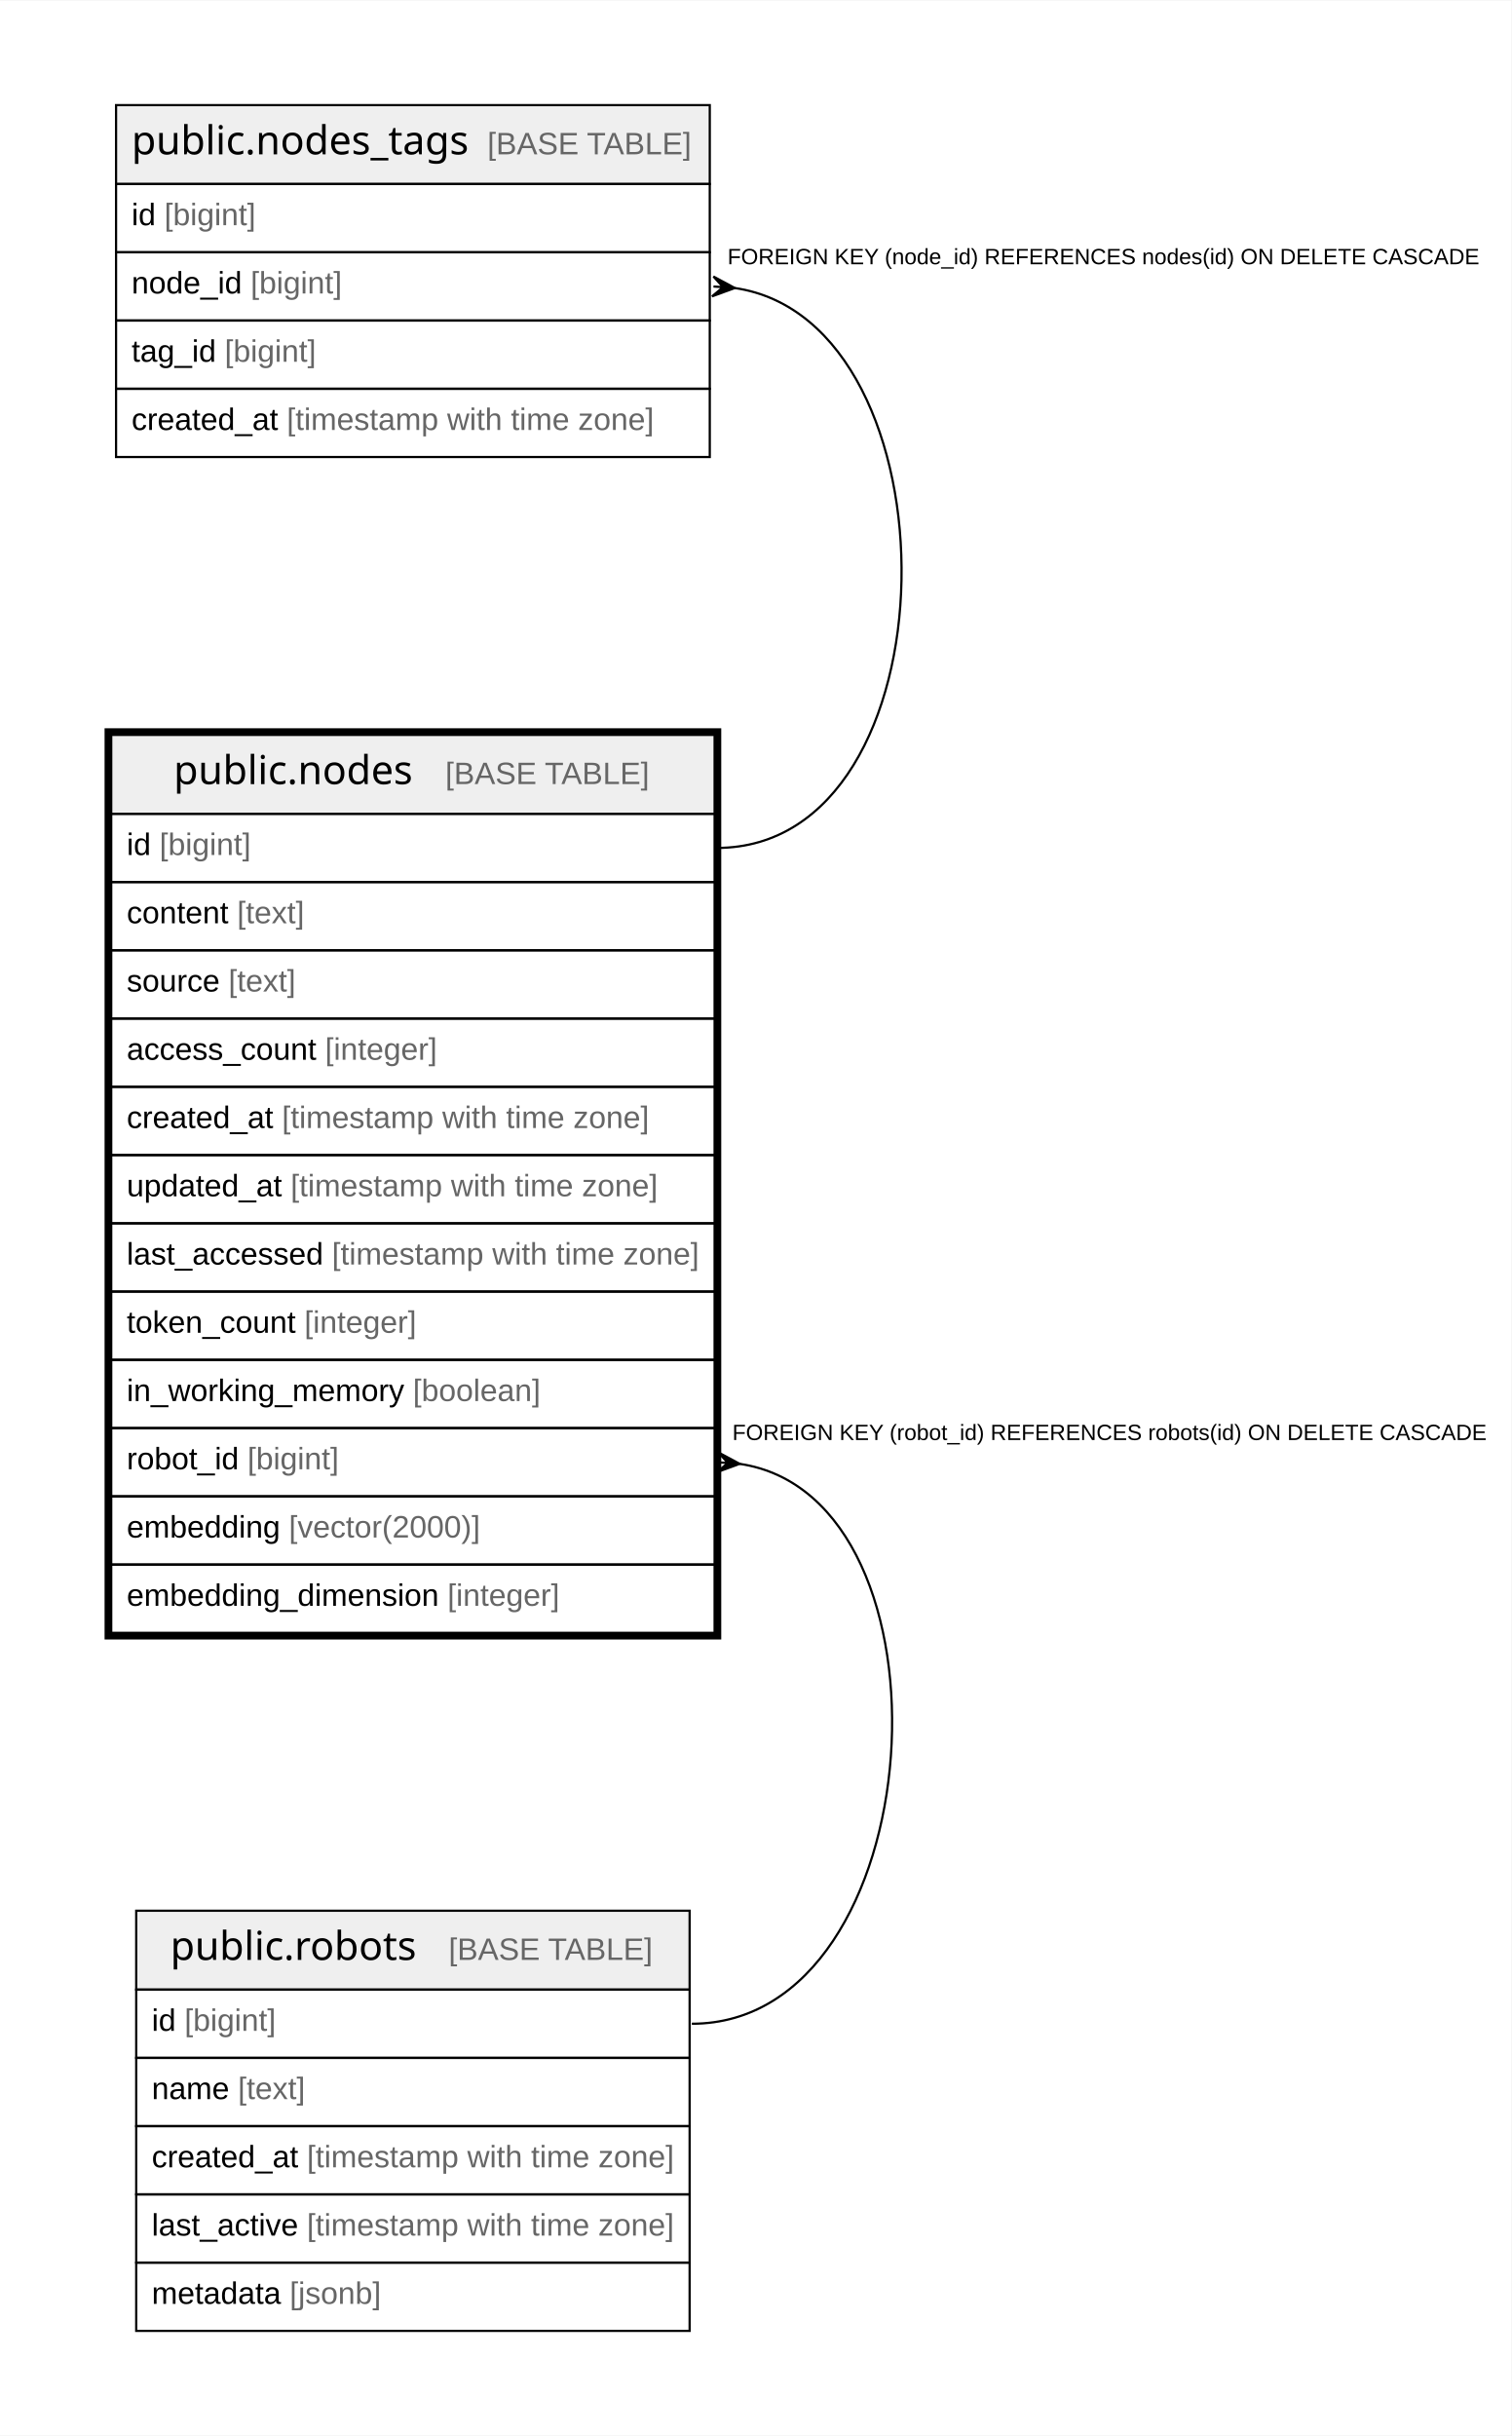
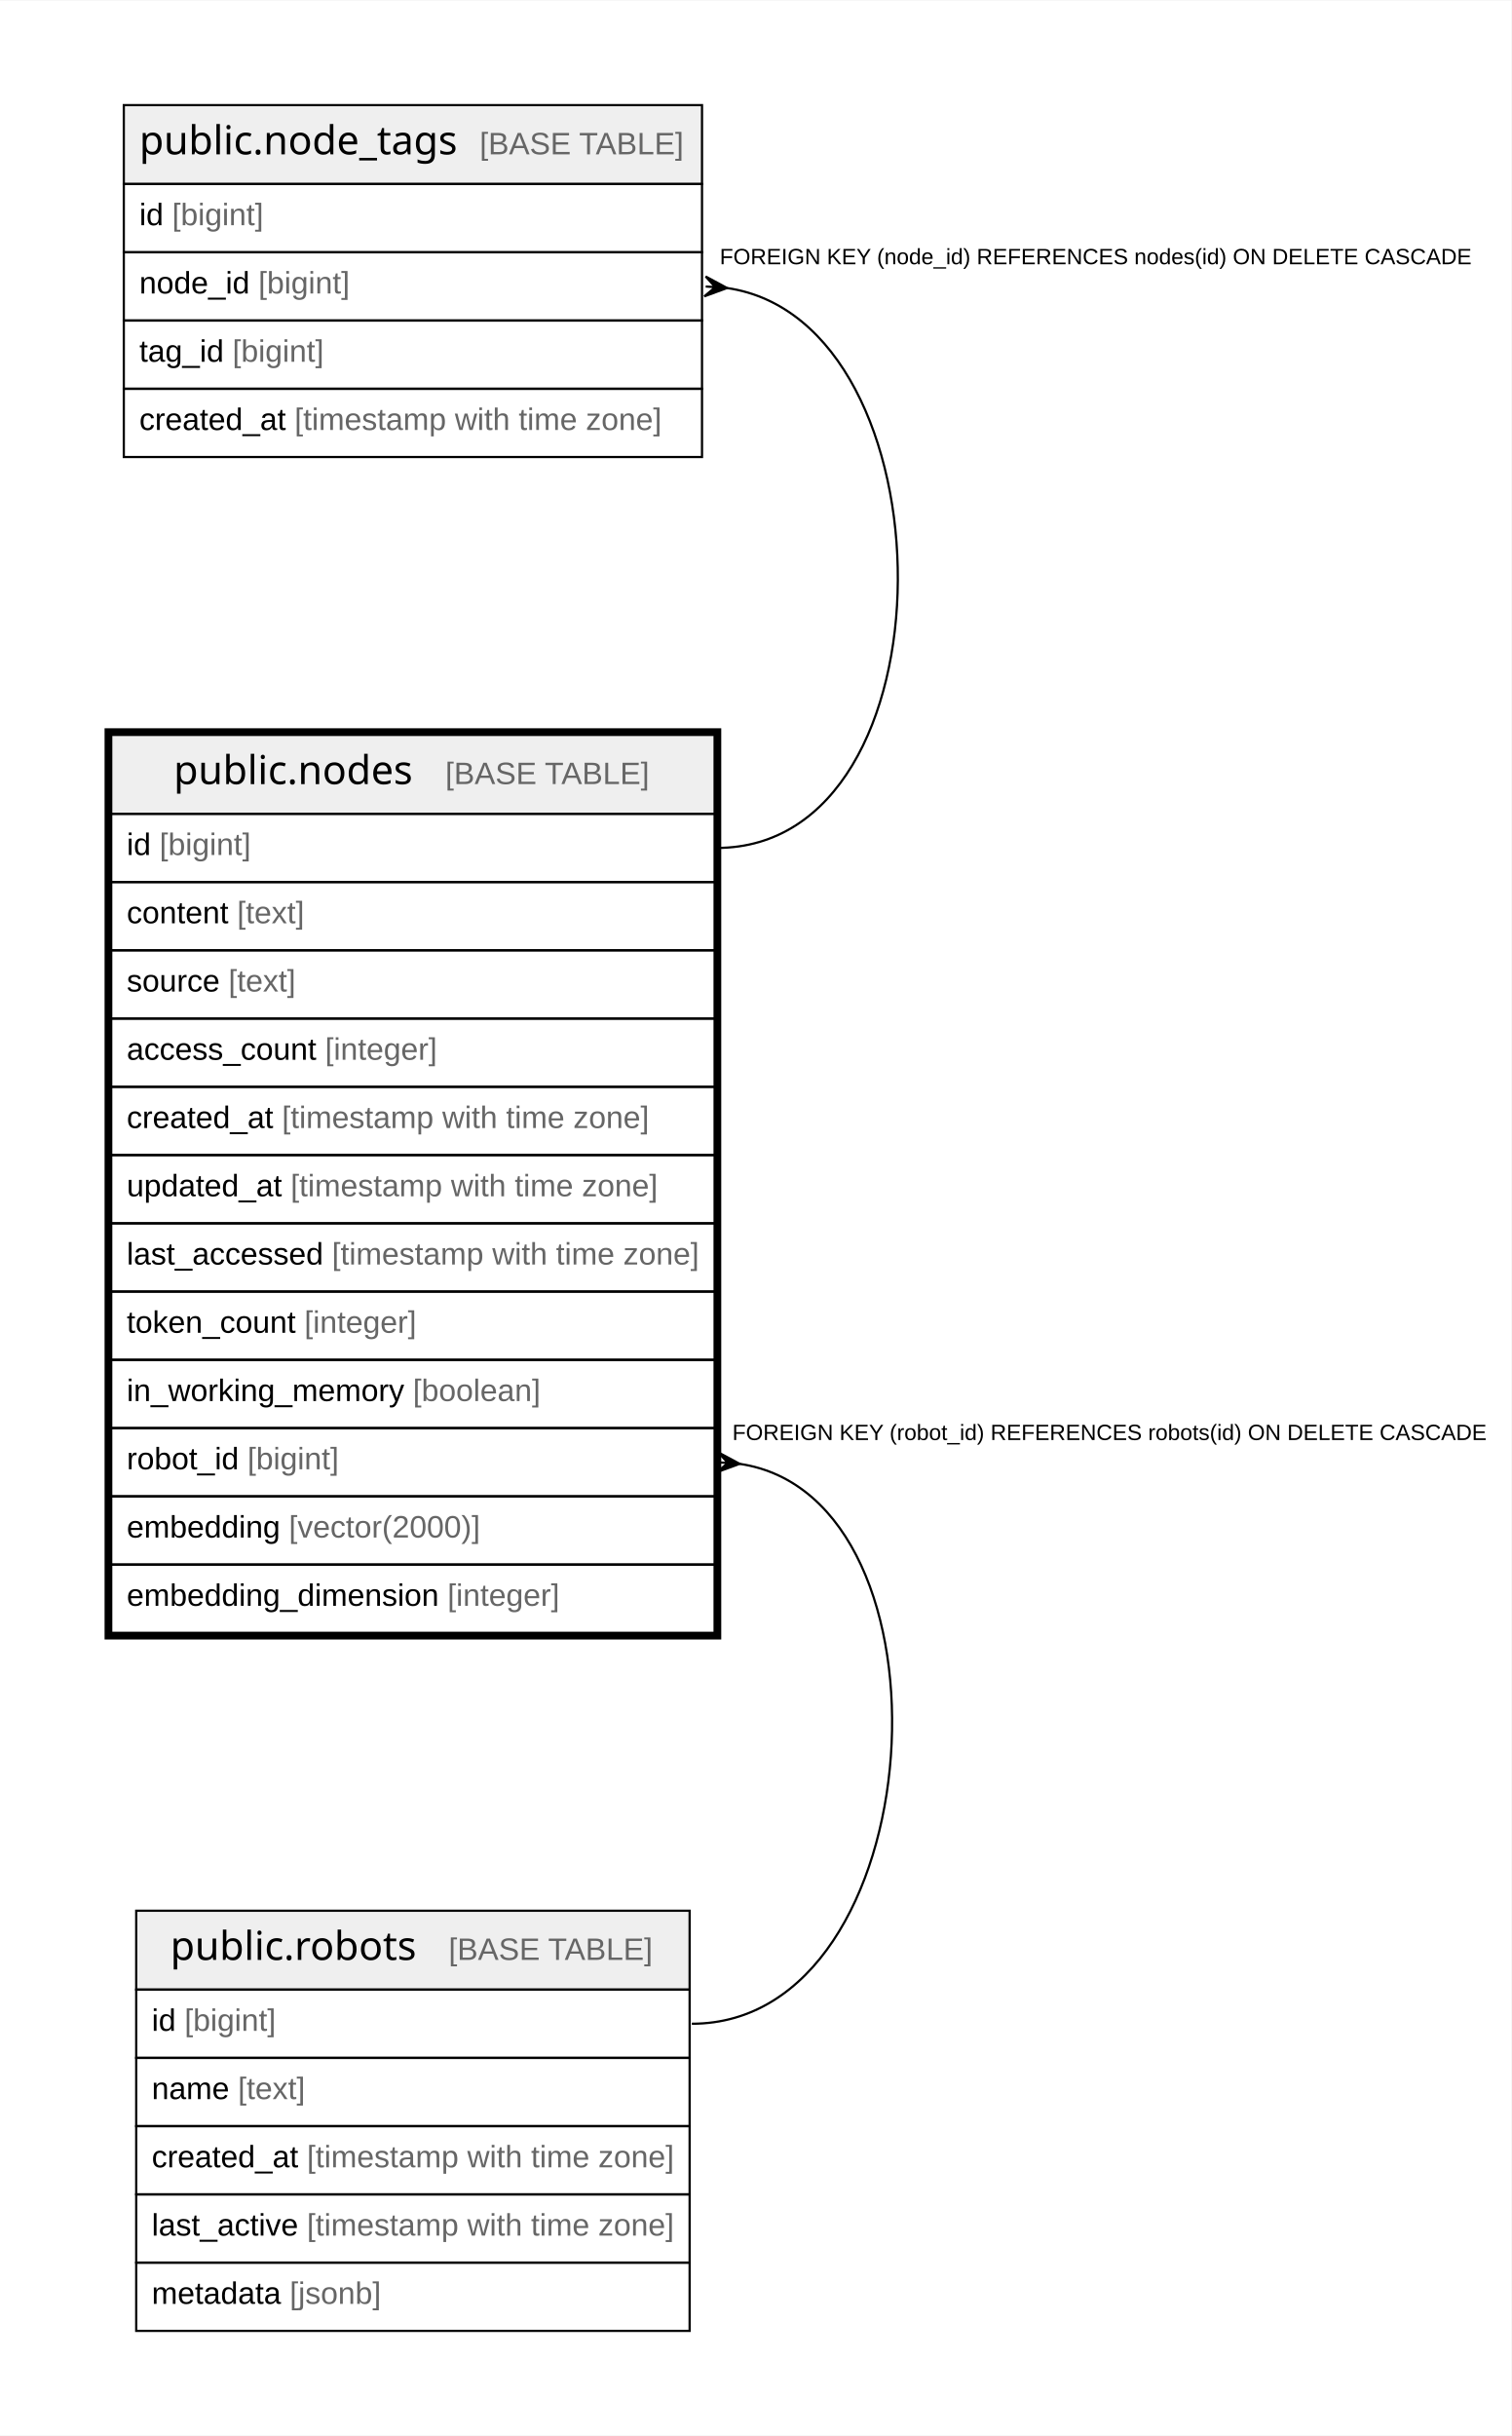
<svg xmlns="http://www.w3.org/2000/svg" width="682pt" height="1099pt" viewBox="0.00 0.00 682.17 1098.80">
  <g id="graph0" class="graph" transform="scale(1 1) rotate(0) translate(4 1094.8)">
    <polygon fill="white" stroke="none" points="-4,4 -4,-1094.8 678.17,-1094.8 678.17,4 -4,4" />
    <g id="node1" class="node">
      <polygon fill="#efefef" stroke="none" points="46.2,-727.8 46.2,-763.4 318.53,-763.4 318.53,-727.8 46.2,-727.8" />
      <polygon fill="none" stroke="black" points="46.2,-727.8 46.2,-763.4 318.53,-763.4 318.53,-727.8 46.2,-727.8" />
      <text text-anchor="start" x="74.38" y="-741.2" font-family="Arial Bold" font-size="18.00">public.nodes</text>
      <text text-anchor="start" x="165.86" y="-741.2" font-family="Arial" font-size="14.00">    </text>
      <text text-anchor="start" x="196.98" y="-741.2" font-family="Arial" font-size="14.00" fill="#666666">[BASE TABLE]</text>
      <polygon fill="none" stroke="black" points="46.2,-697 46.2,-727.8 318.53,-727.8 318.53,-697 46.2,-697" />
      <text text-anchor="start" x="53.2" y="-709.2" font-family="Arial" font-size="14.00">id </text>
      <text text-anchor="start" x="67.99" y="-709.2" font-family="Arial" font-size="14.00" fill="#666666">[bigint]</text>
      <polygon fill="none" stroke="black" points="46.2,-666.2 46.2,-697 318.53,-697 318.53,-666.2 46.2,-666.2" />
      <text text-anchor="start" x="53.2" y="-678.4" font-family="Arial" font-size="14.00">content </text>
      <text text-anchor="start" x="103.01" y="-678.4" font-family="Arial" font-size="14.00" fill="#666666">[text]</text>
      <polygon fill="none" stroke="black" points="46.2,-635.4 46.2,-666.2 318.53,-666.2 318.53,-635.4 46.2,-635.4" />
      <text text-anchor="start" x="53.2" y="-647.6" font-family="Arial" font-size="14.00">source </text>
      <text text-anchor="start" x="99.11" y="-647.6" font-family="Arial" font-size="14.00" fill="#666666">[text]</text>
      <polygon fill="none" stroke="black" points="46.2,-604.6 46.2,-635.4 318.53,-635.4 318.53,-604.6 46.2,-604.6" />
      <text text-anchor="start" x="53.2" y="-616.8" font-family="Arial" font-size="14.00">access_count </text>
      <text text-anchor="start" x="142.7" y="-616.8" font-family="Arial" font-size="14.00" fill="#666666">[integer]</text>
      <polygon fill="none" stroke="black" points="46.2,-573.8 46.2,-604.6 318.53,-604.6 318.53,-573.8 46.2,-573.8" />
      <text text-anchor="start" x="53.2" y="-586" font-family="Arial" font-size="14.00">created_at </text>
      <text text-anchor="start" x="123.25" y="-586" font-family="Arial" font-size="14.00" fill="#666666">[timestamp with time zone]</text>
      <polygon fill="none" stroke="black" points="46.2,-543 46.2,-573.8 318.53,-573.8 318.53,-543 46.2,-543" />
      <text text-anchor="start" x="53.2" y="-555.2" font-family="Arial" font-size="14.00">updated_at </text>
      <text text-anchor="start" x="127.16" y="-555.2" font-family="Arial" font-size="14.00" fill="#666666">[timestamp with time zone]</text>
      <polygon fill="none" stroke="black" points="46.2,-512.2 46.2,-543 318.53,-543 318.53,-512.2 46.2,-512.2" />
      <text text-anchor="start" x="53.2" y="-524.4" font-family="Arial" font-size="14.00">last_accessed </text>
      <text text-anchor="start" x="145.81" y="-524.4" font-family="Arial" font-size="14.00" fill="#666666">[timestamp with time zone]</text>
      <polygon fill="none" stroke="black" points="46.2,-481.4 46.2,-512.2 318.53,-512.2 318.53,-481.4 46.2,-481.4" />
      <text text-anchor="start" x="53.2" y="-493.6" font-family="Arial" font-size="14.00">token_count </text>
      <text text-anchor="start" x="133.37" y="-493.6" font-family="Arial" font-size="14.00" fill="#666666">[integer]</text>
      <polygon fill="none" stroke="black" points="46.2,-450.6 46.2,-481.4 318.53,-481.4 318.53,-450.6 46.2,-450.6" />
      <text text-anchor="start" x="53.2" y="-462.8" font-family="Arial" font-size="14.00">in_working_memory </text>
      <text text-anchor="start" x="182.36" y="-462.8" font-family="Arial" font-size="14.00" fill="#666666">[boolean]</text>
      <polygon fill="none" stroke="black" points="46.2,-419.8 46.2,-450.6 318.53,-450.6 318.53,-419.8 46.2,-419.8" />
      <text text-anchor="start" x="53.2" y="-432" font-family="Arial" font-size="14.00">robot_id </text>
      <text text-anchor="start" x="107.68" y="-432" font-family="Arial" font-size="14.00" fill="#666666">[bigint]</text>
      <polygon fill="none" stroke="black" points="46.2,-389 46.2,-419.8 318.53,-419.8 318.53,-389 46.2,-389" />
      <text text-anchor="start" x="53.2" y="-401.2" font-family="Arial" font-size="14.00">embedding </text>
      <text text-anchor="start" x="126.37" y="-401.2" font-family="Arial" font-size="14.00" fill="#666666">[vector(2000)]</text>
      <polygon fill="none" stroke="black" points="46.2,-358.2 46.2,-389 318.53,-389 318.53,-358.2 46.2,-358.2" />
      <text text-anchor="start" x="53.2" y="-370.4" font-family="Arial" font-size="14.00">embedding_dimension </text>
      <text text-anchor="start" x="197.96" y="-370.4" font-family="Arial" font-size="14.00" fill="#666666">[integer]</text>
      <polygon fill="none" stroke="black" stroke-width="3" points="44.7,-356.7 44.7,-764.9 320.03,-764.9 320.03,-356.7 44.7,-356.7" />
    </g>
    <g id="node3" class="node">
      <polygon fill="#efefef" stroke="none" points="57.48,-197.2 57.48,-232.8 307.25,-232.8 307.25,-197.2 57.48,-197.2" />
      <polygon fill="none" stroke="black" points="57.48,-197.2 57.48,-232.8 307.25,-232.8 307.25,-197.2 57.48,-197.2" />
      <text text-anchor="start" x="72.87" y="-210.6" font-family="Arial Bold" font-size="18.00">public.robots</text>
      <text text-anchor="start" x="167.37" y="-210.6" font-family="Arial" font-size="14.00">    </text>
      <text text-anchor="start" x="198.48" y="-210.6" font-family="Arial" font-size="14.00" fill="#666666">[BASE TABLE]</text>
      <polygon fill="none" stroke="black" points="57.48,-166.4 57.48,-197.2 307.25,-197.2 307.25,-166.4 57.48,-166.4" />
      <text text-anchor="start" x="64.48" y="-178.6" font-family="Arial" font-size="14.00">id </text>
      <text text-anchor="start" x="79.27" y="-178.6" font-family="Arial" font-size="14.00" fill="#666666">[bigint]</text>
      <polygon fill="none" stroke="black" points="57.48,-135.6 57.48,-166.4 307.25,-166.4 307.25,-135.6 57.48,-135.6" />
      <text text-anchor="start" x="64.48" y="-147.8" font-family="Arial" font-size="14.00">name </text>
      <text text-anchor="start" x="103.39" y="-147.8" font-family="Arial" font-size="14.00" fill="#666666">[text]</text>
      <polygon fill="none" stroke="black" points="57.48,-104.8 57.48,-135.6 307.25,-135.6 307.25,-104.8 57.48,-104.8" />
      <text text-anchor="start" x="64.48" y="-117" font-family="Arial" font-size="14.00">created_at </text>
      <text text-anchor="start" x="134.53" y="-117" font-family="Arial" font-size="14.00" fill="#666666">[timestamp with time zone]</text>
      <polygon fill="none" stroke="black" points="57.48,-74 57.48,-104.8 307.25,-104.8 307.25,-74 57.48,-74" />
      <text text-anchor="start" x="64.48" y="-86.2" font-family="Arial" font-size="14.00">last_active </text>
      <text text-anchor="start" x="134.51" y="-86.2" font-family="Arial" font-size="14.00" fill="#666666">[timestamp with time zone]</text>
      <polygon fill="none" stroke="black" points="57.48,-43.2 57.48,-74 307.25,-74 307.25,-43.2 57.48,-43.2" />
      <text text-anchor="start" x="64.48" y="-55.4" font-family="Arial" font-size="14.00">metadata </text>
      <text text-anchor="start" x="126.74" y="-55.4" font-family="Arial" font-size="14.00" fill="#666666">[jsonb]</text>
    </g>
    <g id="edge2" class="edge">
      <path fill="none" stroke="black" d="M329.74,-434.47C431.46,-419.61 417.46,-181.8 308.25,-181.8" />
      <polygon fill="black" stroke="black" points="329.84,-434.47 319.54,-430.69 324.52,-434.84 320.2,-435.15 320.2,-435.15 320.2,-435.15 324.52,-434.84 320.18,-439.66 329.84,-434.47" />
      <text text-anchor="start" x="326.53" y="-445.2" font-family="Arial" font-size="10.00">FOREIGN KEY (robot_id) REFERENCES robots(id) ON DELETE CASCADE</text>
    </g>
    <g id="node2" class="node">
-       <polygon fill="#efefef" stroke="none" points="48.38,-1012 48.38,-1047.6 316.35,-1047.6 316.35,-1012 48.38,-1012" />
-       <polygon fill="none" stroke="black" points="48.38,-1012 48.38,-1047.6 316.35,-1047.6 316.35,-1012 48.38,-1012" />
-       <text text-anchor="start" x="55.38" y="-1025.4" font-family="Arial Bold" font-size="18.00">public.nodes_tags</text>
-       <text text-anchor="start" x="184.86" y="-1025.4" font-family="Arial" font-size="14.00">    </text>
-       <text text-anchor="start" x="215.98" y="-1025.4" font-family="Arial" font-size="14.00" fill="#666666">[BASE TABLE]</text>
-       <polygon fill="none" stroke="black" points="48.38,-981.2 48.38,-1012 316.35,-1012 316.35,-981.2 48.38,-981.2" />
-       <text text-anchor="start" x="55.38" y="-993.4" font-family="Arial" font-size="14.00">id </text>
-       <text text-anchor="start" x="70.17" y="-993.4" font-family="Arial" font-size="14.00" fill="#666666">[bigint]</text>
-       <polygon fill="none" stroke="black" points="48.38,-950.4 48.38,-981.2 316.35,-981.2 316.35,-950.4 48.38,-950.4" />
-       <text text-anchor="start" x="55.38" y="-962.6" font-family="Arial" font-size="14.00">node_id </text>
-       <text text-anchor="start" x="109.1" y="-962.6" font-family="Arial" font-size="14.00" fill="#666666">[bigint]</text>
-       <polygon fill="none" stroke="black" points="48.38,-919.6 48.38,-950.4 316.35,-950.4 316.35,-919.6 48.38,-919.6" />
-       <text text-anchor="start" x="55.38" y="-931.8" font-family="Arial" font-size="14.00">tag_id </text>
-       <text text-anchor="start" x="97.41" y="-931.8" font-family="Arial" font-size="14.00" fill="#666666">[bigint]</text>
-       <polygon fill="none" stroke="black" points="48.38,-888.8 48.38,-919.6 316.35,-919.6 316.35,-888.8 48.38,-888.8" />
-       <text text-anchor="start" x="55.38" y="-901" font-family="Arial" font-size="14.00">created_at </text>
-       <text text-anchor="start" x="125.43" y="-901" font-family="Arial" font-size="14.00" fill="#666666">[timestamp with time zone]</text>
+       <polygon fill="#efefef" stroke="none" points="51.88,-1012 51.88,-1047.6 312.85,-1047.6 312.85,-1012 51.88,-1012" />
+       <polygon fill="none" stroke="black" points="51.88,-1012 51.88,-1047.6 312.85,-1047.6 312.85,-1012 51.88,-1012" />
+       <text text-anchor="start" x="58.88" y="-1025.4" font-family="Arial Bold" font-size="18.00">public.node_tags</text>
+       <text text-anchor="start" x="181.36" y="-1025.4" font-family="Arial" font-size="14.00">    </text>
+       <text text-anchor="start" x="212.48" y="-1025.4" font-family="Arial" font-size="14.00" fill="#666666">[BASE TABLE]</text>
+       <polygon fill="none" stroke="black" points="51.88,-981.2 51.88,-1012 312.85,-1012 312.85,-981.2 51.88,-981.2" />
+       <text text-anchor="start" x="58.88" y="-993.4" font-family="Arial" font-size="14.00">id </text>
+       <text text-anchor="start" x="73.67" y="-993.4" font-family="Arial" font-size="14.00" fill="#666666">[bigint]</text>
+       <polygon fill="none" stroke="black" points="51.88,-950.4 51.88,-981.2 312.85,-981.2 312.85,-950.4 51.88,-950.4" />
+       <text text-anchor="start" x="58.88" y="-962.6" font-family="Arial" font-size="14.00">node_id </text>
+       <text text-anchor="start" x="112.6" y="-962.6" font-family="Arial" font-size="14.00" fill="#666666">[bigint]</text>
+       <polygon fill="none" stroke="black" points="51.88,-919.6 51.88,-950.4 312.85,-950.4 312.85,-919.6 51.88,-919.6" />
+       <text text-anchor="start" x="58.88" y="-931.8" font-family="Arial" font-size="14.00">tag_id </text>
+       <text text-anchor="start" x="100.92" y="-931.8" font-family="Arial" font-size="14.00" fill="#666666">[bigint]</text>
+       <polygon fill="none" stroke="black" points="51.88,-888.8 51.88,-919.6 312.85,-919.6 312.85,-888.8 51.88,-888.8" />
+       <text text-anchor="start" x="58.88" y="-901" font-family="Arial" font-size="14.00">created_at </text>
+       <text text-anchor="start" x="128.93" y="-901" font-family="Arial" font-size="14.00" fill="#666666">[timestamp with time zone]</text>
    </g>
    <g id="edge1" class="edge">
-       <path fill="none" stroke="black" d="M327.58,-965.07C430,-950.21 428.64,-712.4 319.53,-712.4" />
-       <polygon fill="black" stroke="black" points="327.66,-965.07 317.36,-961.29 322.34,-965.45 318.02,-965.75 318.02,-965.75 318.02,-965.75 322.34,-965.45 318,-970.26 327.66,-965.07" />
-       <text text-anchor="start" x="324.35" y="-975.8" font-family="Arial" font-size="10.00">FOREIGN KEY (node_id) REFERENCES nodes(id) ON DELETE CASCADE</text>
+       <path fill="none" stroke="black" d="M324.09,-965.07C426.74,-950.21 428.66,-712.4 319.53,-712.4" />
+       <polygon fill="black" stroke="black" points="324.16,-965.07 313.86,-961.29 318.83,-965.45 314.51,-965.75 314.51,-965.75 314.51,-965.75 318.83,-965.45 314.5,-970.27 324.16,-965.07" />
+       <text text-anchor="start" x="320.85" y="-975.8" font-family="Arial" font-size="10.00">FOREIGN KEY (node_id) REFERENCES nodes(id) ON DELETE CASCADE</text>
    </g>
  </g>
</svg>
